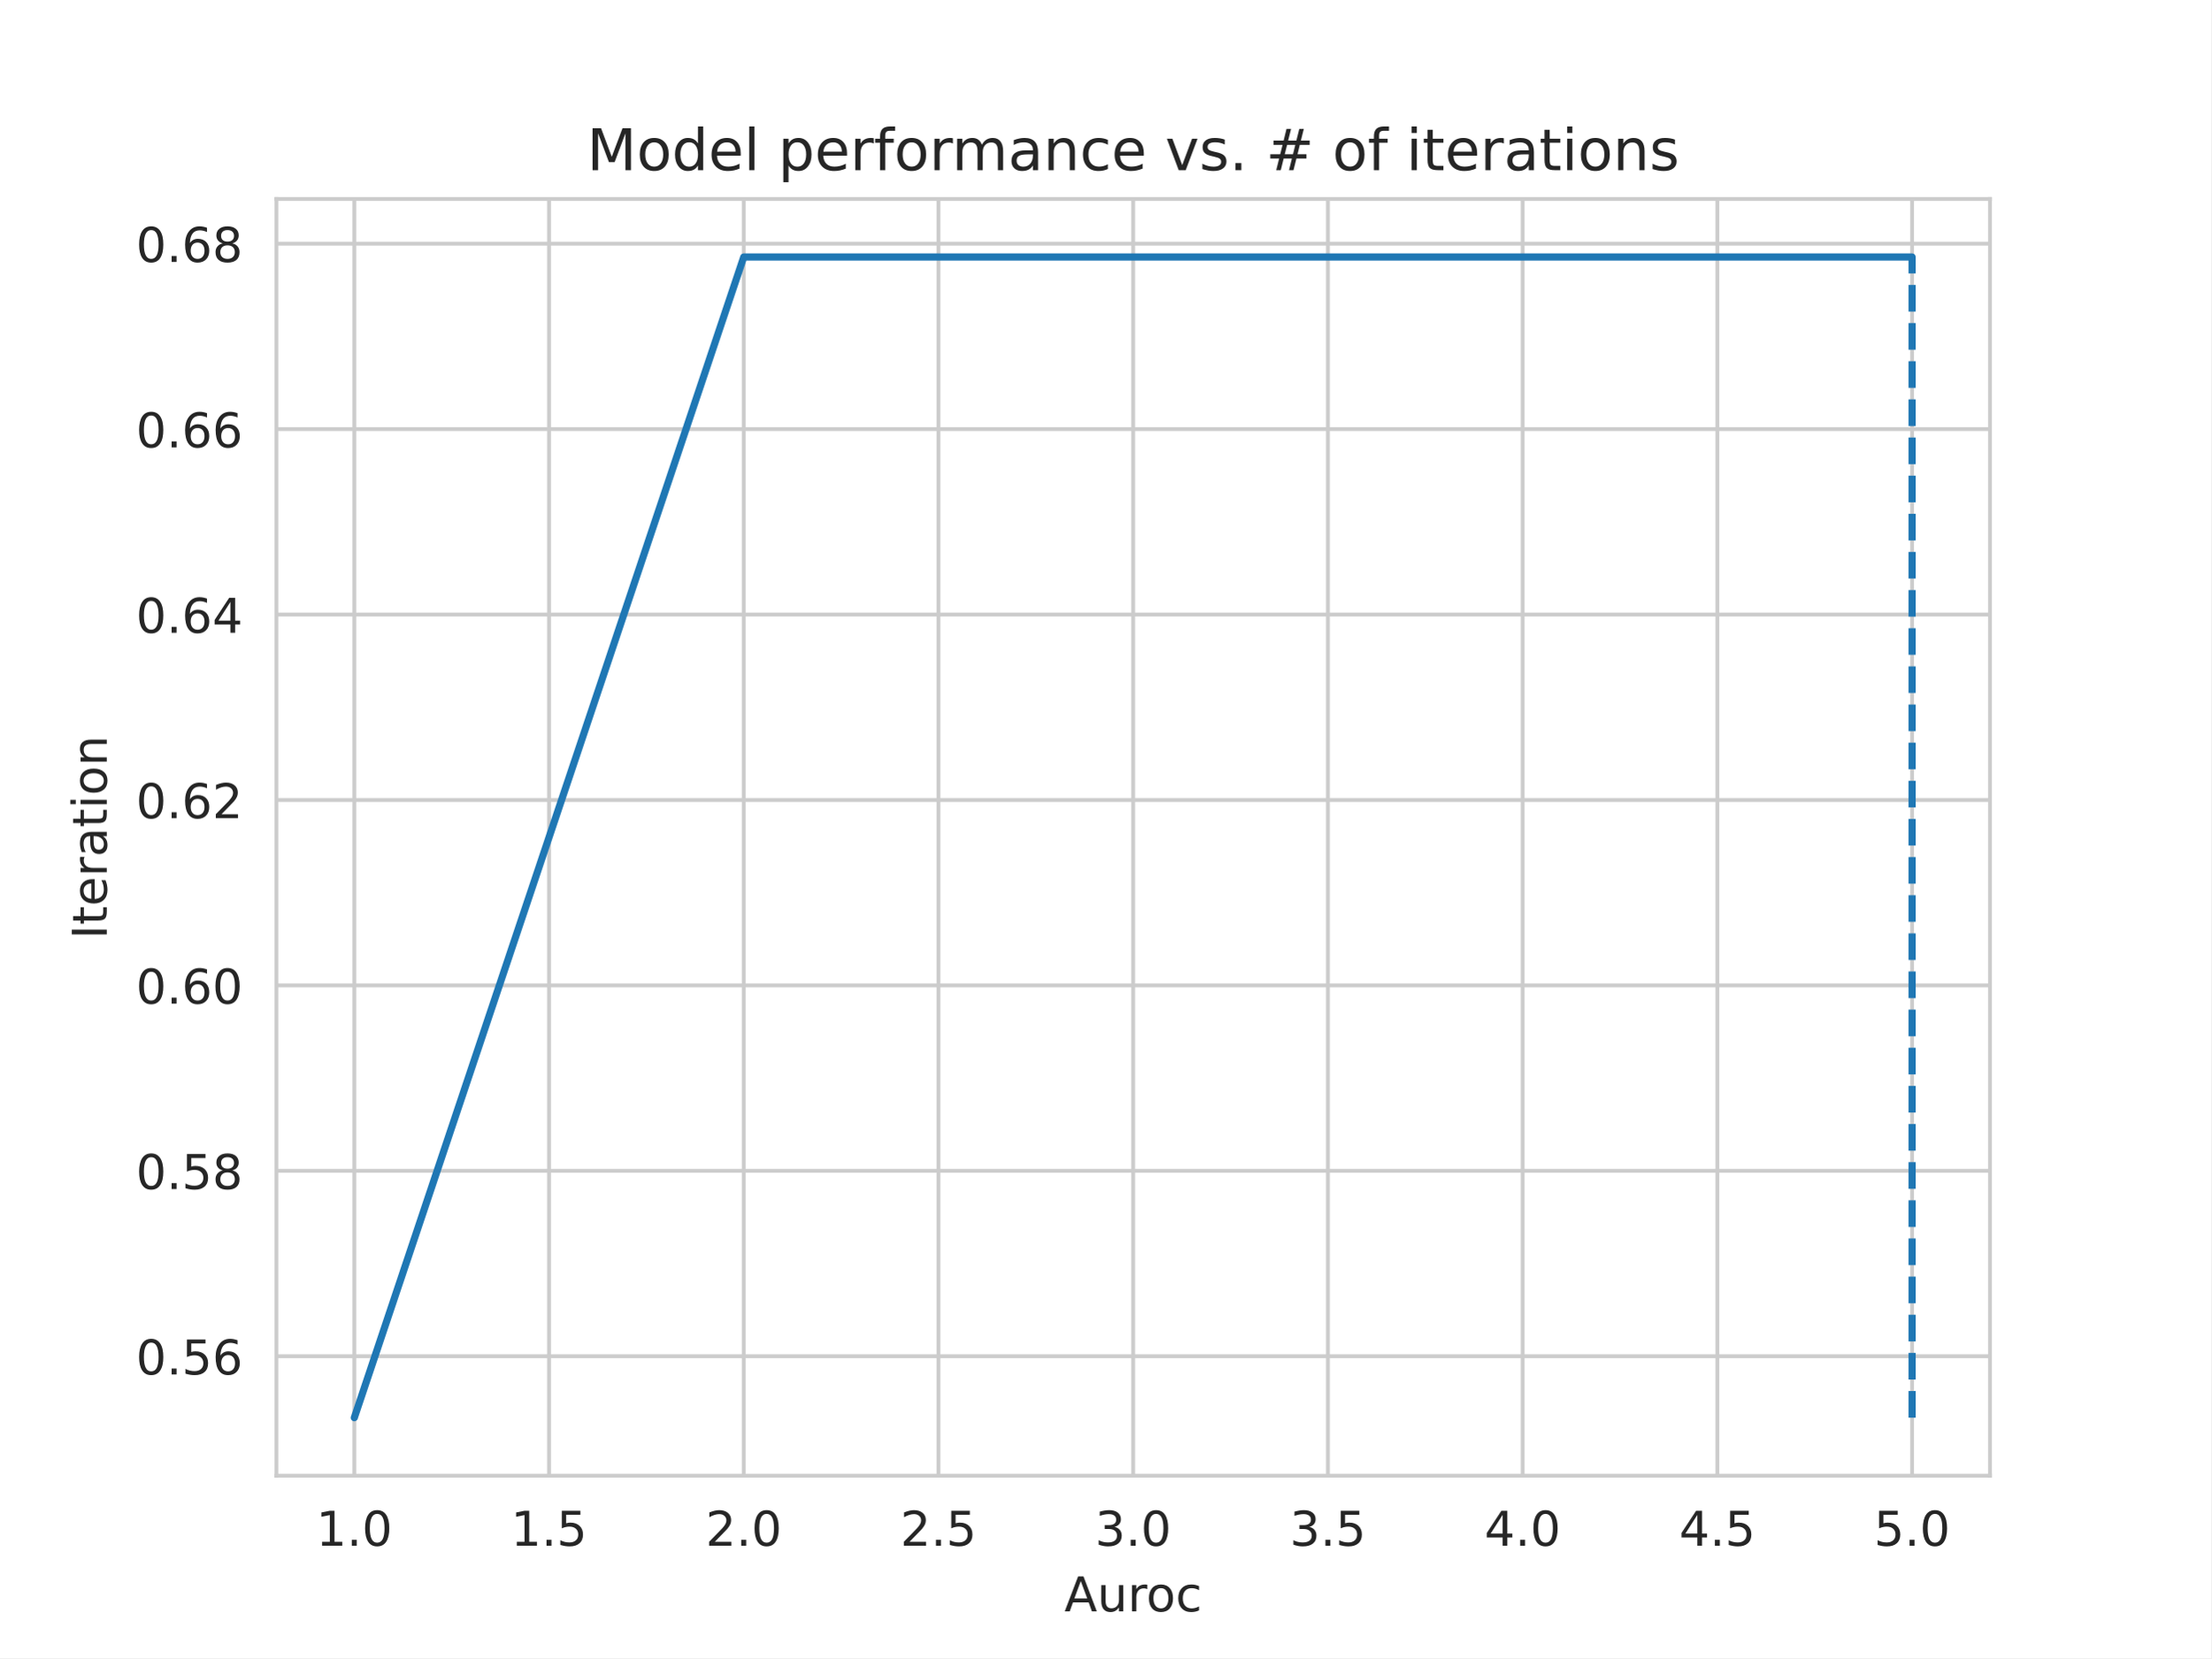
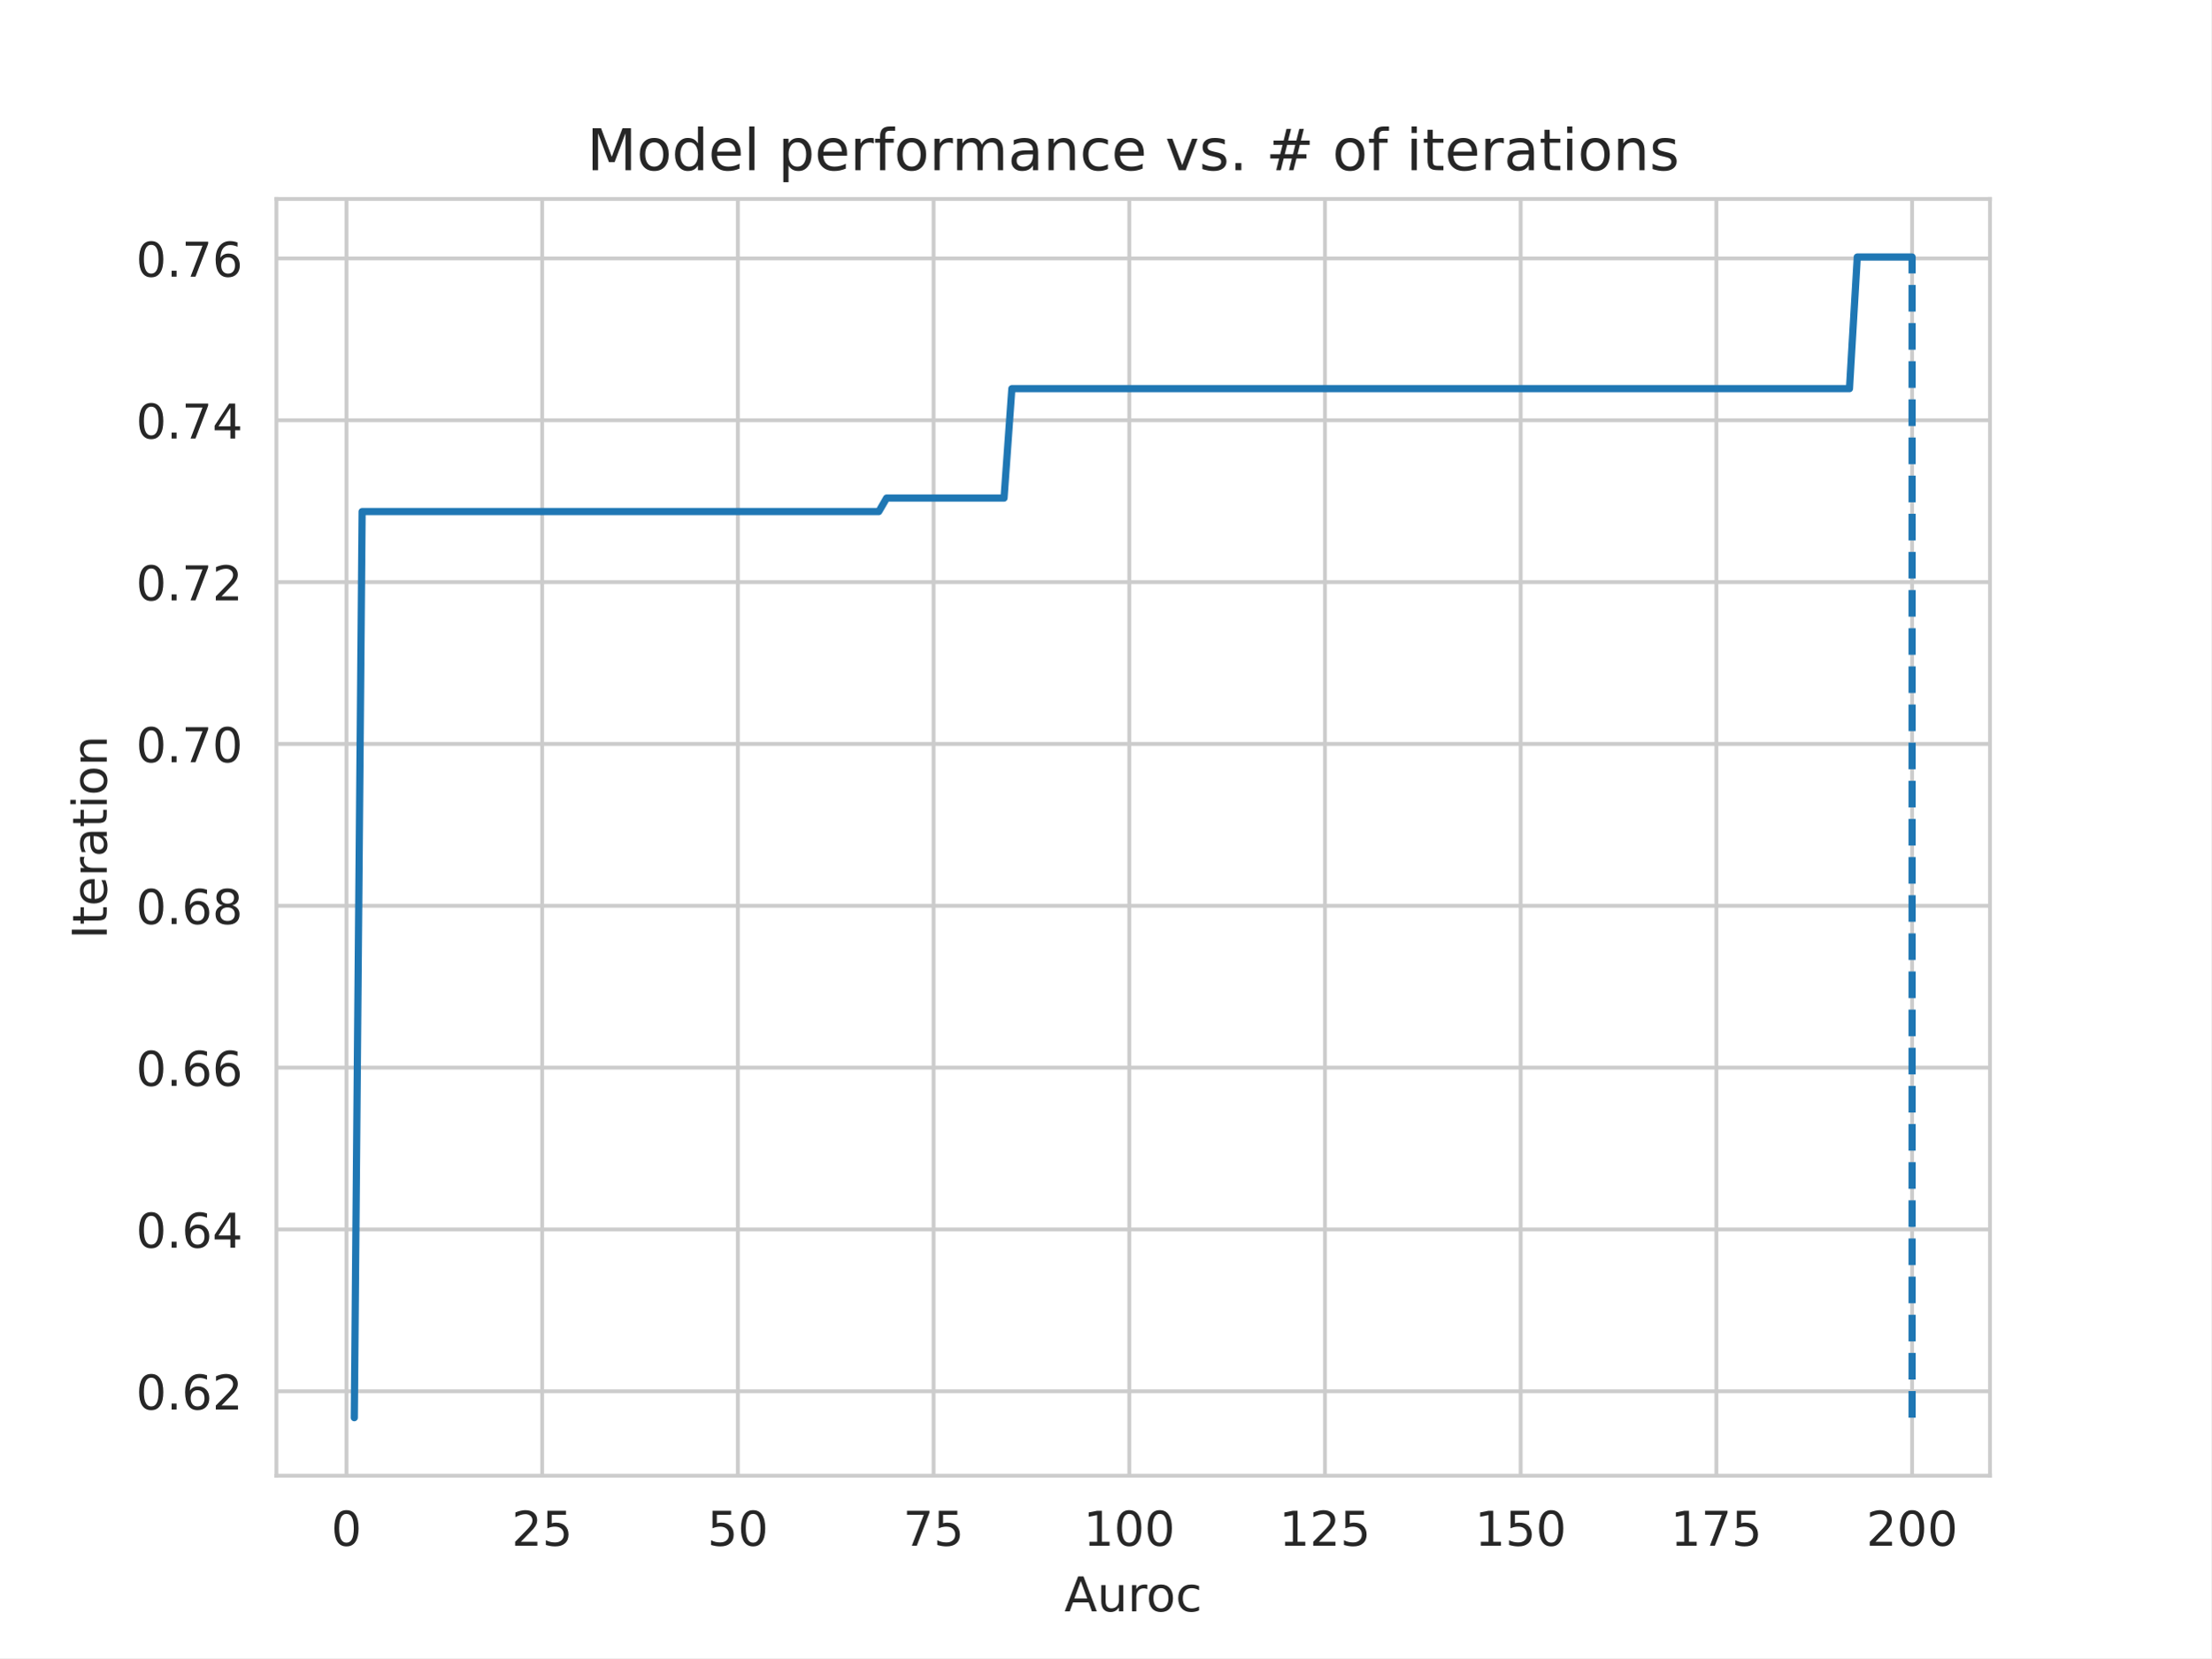
<svg xmlns="http://www.w3.org/2000/svg" xmlns:xlink="http://www.w3.org/1999/xlink" height="345.6pt" version="1.1" viewBox="0 0 460.8 345.6" width="460.8pt">
  <defs>
    <style type="text/css">*{stroke-linecap:butt;stroke-linejoin:round;}</style>
  </defs>
  <g id="figure_1">
    <g id="patch_1">
      <path d="M 0 345.6  L 460.8 345.6  L 460.8 0  L 0 0  z " style="fill:#ffffff;" />
    </g>
    <g id="axes_1">
      <g id="patch_2">
        <path d="M 57.6 307.584  L 414.72 307.584  L 414.72 41.472  L 57.6 41.472  z " style="fill:#ffffff;" />
      </g>
      <g id="matplotlib.axis_1">
        <g id="xtick_1">
          <g id="line2d_1">
-             <path clip-path="url(#pc975b21fbd)" d="M 73.833 307.584  L 73.833 41.472  " style="fill:none;stroke:#cccccc;stroke-linecap:round;stroke-width:0.8;" />
+             <path clip-path="url(#p6c9e7c7b11)" d="M 72.201 307.584  L 72.201 41.472  " style="fill:none;stroke:#cccccc;stroke-linecap:round;stroke-width:0.8;" />
          </g>
          <g id="text_1">
-             <g style="fill:#262626;" transform="translate(65.88116 322.1824)scale(0.1 -0.1)">
-               <defs>
-                 <path d="M 794 531  L 1825 531  L 1825 4091  L 703 3866  L 703 4441  L 1819 4666  L 2450 4666  L 2450 531  L 3481 531  L 3481 0  L 794 0  L 794 531  z " id="DejaVuSans-31" transform="scale(0.015625)" />
-                 <path d="M 684 794  L 1344 794  L 1344 0  L 684 0  L 684 794  z " id="DejaVuSans-2e" transform="scale(0.015625)" />
+             <g style="fill:#262626;" transform="translate(69.02005 322.1824)scale(0.1 -0.1)">
+               <defs>
                <path d="M 2034 4250  Q 1547 4250 1301 3770  Q 1056 3291 1056 2328  Q 1056 1369 1301 889  Q 1547 409 2034 409  Q 2525 409 2770 889  Q 3016 1369 3016 2328  Q 3016 3291 2770 3770  Q 2525 4250 2034 4250  z M 2034 4750  Q 2819 4750 3233 4129  Q 3647 3509 3647 2328  Q 3647 1150 3233 529  Q 2819 -91 2034 -91  Q 1250 -91 836 529  Q 422 1150 422 2328  Q 422 3509 836 4129  Q 1250 4750 2034 4750  z " id="DejaVuSans-30" transform="scale(0.015625)" />
              </defs>
-               <use xlink:href="#DejaVuSans-31" />
-               <use x="63.623" xlink:href="#DejaVuSans-2e" />
-               <use x="95.41" xlink:href="#DejaVuSans-30" />
+               <use xlink:href="#DejaVuSans-30" />
            </g>
          </g>
        </g>
        <g id="xtick_2">
          <g id="line2d_2">
-             <path clip-path="url(#pc975b21fbd)" d="M 114.415 307.584  L 114.415 41.472  " style="fill:none;stroke:#cccccc;stroke-linecap:round;stroke-width:0.8;" />
+             <path clip-path="url(#p6c9e7c7b11)" d="M 112.987 307.584  L 112.987 41.472  " style="fill:none;stroke:#cccccc;stroke-linecap:round;stroke-width:0.8;" />
          </g>
          <g id="text_2">
-             <g style="fill:#262626;" transform="translate(106.463 322.1824)scale(0.1 -0.1)">
-               <defs>
+             <g style="fill:#262626;" transform="translate(106.6245 322.1824)scale(0.1 -0.1)">
+               <defs>
+                 <path d="M 1228 531  L 3431 531  L 3431 0  L 469 0  L 469 531  Q 828 903 1448 1529  Q 2069 2156 2228 2338  Q 2531 2678 2651 2914  Q 2772 3150 2772 3378  Q 2772 3750 2511 3984  Q 2250 4219 1831 4219  Q 1534 4219 1204 4116  Q 875 4013 500 3803  L 500 4441  Q 881 4594 1212 4672  Q 1544 4750 1819 4750  Q 2544 4750 2975 4387  Q 3406 4025 3406 3419  Q 3406 3131 3298 2873  Q 3191 2616 2906 2266  Q 2828 2175 2409 1742  Q 1991 1309 1228 531  z " id="DejaVuSans-32" transform="scale(0.015625)" />
                <path d="M 691 4666  L 3169 4666  L 3169 4134  L 1269 4134  L 1269 2991  Q 1406 3038 1543 3061  Q 1681 3084 1819 3084  Q 2600 3084 3056 2656  Q 3513 2228 3513 1497  Q 3513 744 3044 326  Q 2575 -91 1722 -91  Q 1428 -91 1123 -41  Q 819 9 494 109  L 494 744  Q 775 591 1075 516  Q 1375 441 1709 441  Q 2250 441 2565 725  Q 2881 1009 2881 1497  Q 2881 1984 2565 2268  Q 2250 2553 1709 2553  Q 1456 2553 1204 2497  Q 953 2441 691 2322  L 691 4666  z " id="DejaVuSans-35" transform="scale(0.015625)" />
              </defs>
-               <use xlink:href="#DejaVuSans-31" />
-               <use x="63.623" xlink:href="#DejaVuSans-2e" />
-               <use x="95.41" xlink:href="#DejaVuSans-35" />
+               <use xlink:href="#DejaVuSans-32" />
+               <use x="63.623" xlink:href="#DejaVuSans-35" />
            </g>
          </g>
        </g>
        <g id="xtick_3">
          <g id="line2d_3">
-             <path clip-path="url(#pc975b21fbd)" d="M 154.996 307.584  L 154.996 41.472  " style="fill:none;stroke:#cccccc;stroke-linecap:round;stroke-width:0.8;" />
+             <path clip-path="url(#p6c9e7c7b11)" d="M 153.773 307.584  L 153.773 41.472  " style="fill:none;stroke:#cccccc;stroke-linecap:round;stroke-width:0.8;" />
          </g>
          <g id="text_3">
-             <g style="fill:#262626;" transform="translate(147.0448 322.1824)scale(0.1 -0.1)">
-               <defs>
-                 <path d="M 1228 531  L 3431 531  L 3431 0  L 469 0  L 469 531  Q 828 903 1448 1529  Q 2069 2156 2228 2338  Q 2531 2678 2651 2914  Q 2772 3150 2772 3378  Q 2772 3750 2511 3984  Q 2250 4219 1831 4219  Q 1534 4219 1204 4116  Q 875 4013 500 3803  L 500 4441  Q 881 4594 1212 4672  Q 1544 4750 1819 4750  Q 2544 4750 2975 4387  Q 3406 4025 3406 3419  Q 3406 3131 3298 2873  Q 3191 2616 2906 2266  Q 2828 2175 2409 1742  Q 1991 1309 1228 531  z " id="DejaVuSans-32" transform="scale(0.015625)" />
-               </defs>
-               <use xlink:href="#DejaVuSans-32" />
-               <use x="63.623" xlink:href="#DejaVuSans-2e" />
-               <use x="95.41" xlink:href="#DejaVuSans-30" />
+             <g style="fill:#262626;" transform="translate(147.4103 322.1824)scale(0.1 -0.1)">
+               <use xlink:href="#DejaVuSans-35" />
+               <use x="63.623" xlink:href="#DejaVuSans-30" />
            </g>
          </g>
        </g>
        <g id="xtick_4">
          <g id="line2d_4">
-             <path clip-path="url(#pc975b21fbd)" d="M 195.578 307.584  L 195.578 41.472  " style="fill:none;stroke:#cccccc;stroke-linecap:round;stroke-width:0.8;" />
+             <path clip-path="url(#p6c9e7c7b11)" d="M 194.559 307.584  L 194.559 41.472  " style="fill:none;stroke:#cccccc;stroke-linecap:round;stroke-width:0.8;" />
          </g>
          <g id="text_4">
-             <g style="fill:#262626;" transform="translate(187.6266 322.1824)scale(0.1 -0.1)">
-               <use xlink:href="#DejaVuSans-32" />
-               <use x="63.623" xlink:href="#DejaVuSans-2e" />
-               <use x="95.41" xlink:href="#DejaVuSans-35" />
+             <g style="fill:#262626;" transform="translate(188.196 322.1824)scale(0.1 -0.1)">
+               <defs>
+                 <path d="M 525 4666  L 3525 4666  L 3525 4397  L 1831 0  L 1172 0  L 2766 4134  L 525 4134  L 525 4666  z " id="DejaVuSans-37" transform="scale(0.015625)" />
+               </defs>
+               <use xlink:href="#DejaVuSans-37" />
+               <use x="63.623" xlink:href="#DejaVuSans-35" />
            </g>
          </g>
        </g>
        <g id="xtick_5">
          <g id="line2d_5">
-             <path clip-path="url(#pc975b21fbd)" d="M 236.16 307.584  L 236.16 41.472  " style="fill:none;stroke:#cccccc;stroke-linecap:round;stroke-width:0.8;" />
+             <path clip-path="url(#p6c9e7c7b11)" d="M 235.344 307.584  L 235.344 41.472  " style="fill:none;stroke:#cccccc;stroke-linecap:round;stroke-width:0.8;" />
          </g>
          <g id="text_5">
-             <g style="fill:#262626;" transform="translate(228.2084 322.1824)scale(0.1 -0.1)">
-               <defs>
-                 <path d="M 2597 2516  Q 3050 2419 3304 2112  Q 3559 1806 3559 1356  Q 3559 666 3084 287  Q 2609 -91 1734 -91  Q 1441 -91 1130 -33  Q 819 25 488 141  L 488 750  Q 750 597 1062 519  Q 1375 441 1716 441  Q 2309 441 2620 675  Q 2931 909 2931 1356  Q 2931 1769 2642 2001  Q 2353 2234 1838 2234  L 1294 2234  L 1294 2753  L 1863 2753  Q 2328 2753 2575 2939  Q 2822 3125 2822 3475  Q 2822 3834 2567 4026  Q 2313 4219 1838 4219  Q 1578 4219 1281 4162  Q 984 4106 628 3988  L 628 4550  Q 988 4650 1302 4700  Q 1616 4750 1894 4750  Q 2613 4750 3031 4423  Q 3450 4097 3450 3541  Q 3450 3153 3228 2886  Q 3006 2619 2597 2516  z " id="DejaVuSans-33" transform="scale(0.015625)" />
-               </defs>
-               <use xlink:href="#DejaVuSans-33" />
-               <use x="63.623" xlink:href="#DejaVuSans-2e" />
-               <use x="95.41" xlink:href="#DejaVuSans-30" />
+             <g style="fill:#262626;" transform="translate(225.8005 322.1824)scale(0.1 -0.1)">
+               <defs>
+                 <path d="M 794 531  L 1825 531  L 1825 4091  L 703 3866  L 703 4441  L 1819 4666  L 2450 4666  L 2450 531  L 3481 531  L 3481 0  L 794 0  L 794 531  z " id="DejaVuSans-31" transform="scale(0.015625)" />
+               </defs>
+               <use xlink:href="#DejaVuSans-31" />
+               <use x="63.623" xlink:href="#DejaVuSans-30" />
+               <use x="127.246" xlink:href="#DejaVuSans-30" />
            </g>
          </g>
        </g>
        <g id="xtick_6">
          <g id="line2d_6">
-             <path clip-path="url(#pc975b21fbd)" d="M 276.742 307.584  L 276.742 41.472  " style="fill:none;stroke:#cccccc;stroke-linecap:round;stroke-width:0.8;" />
+             <path clip-path="url(#p6c9e7c7b11)" d="M 276.13 307.584  L 276.13 41.472  " style="fill:none;stroke:#cccccc;stroke-linecap:round;stroke-width:0.8;" />
          </g>
          <g id="text_6">
-             <g style="fill:#262626;" transform="translate(268.7903 322.1824)scale(0.1 -0.1)">
-               <use xlink:href="#DejaVuSans-33" />
-               <use x="63.623" xlink:href="#DejaVuSans-2e" />
-               <use x="95.41" xlink:href="#DejaVuSans-35" />
+             <g style="fill:#262626;" transform="translate(266.5863 322.1824)scale(0.1 -0.1)">
+               <use xlink:href="#DejaVuSans-31" />
+               <use x="63.623" xlink:href="#DejaVuSans-32" />
+               <use x="127.246" xlink:href="#DejaVuSans-35" />
            </g>
          </g>
        </g>
        <g id="xtick_7">
          <g id="line2d_7">
-             <path clip-path="url(#pc975b21fbd)" d="M 317.324 307.584  L 317.324 41.472  " style="fill:none;stroke:#cccccc;stroke-linecap:round;stroke-width:0.8;" />
+             <path clip-path="url(#p6c9e7c7b11)" d="M 316.916 307.584  L 316.916 41.472  " style="fill:none;stroke:#cccccc;stroke-linecap:round;stroke-width:0.8;" />
          </g>
          <g id="text_7">
-             <g style="fill:#262626;" transform="translate(309.3721 322.1824)scale(0.1 -0.1)">
-               <defs>
-                 <path d="M 2419 4116  L 825 1625  L 2419 1625  L 2419 4116  z M 2253 4666  L 3047 4666  L 3047 1625  L 3713 1625  L 3713 1100  L 3047 1100  L 3047 0  L 2419 0  L 2419 1100  L 313 1100  L 313 1709  L 2253 4666  z " id="DejaVuSans-34" transform="scale(0.015625)" />
-               </defs>
-               <use xlink:href="#DejaVuSans-34" />
-               <use x="63.623" xlink:href="#DejaVuSans-2e" />
-               <use x="95.41" xlink:href="#DejaVuSans-30" />
+             <g style="fill:#262626;" transform="translate(307.372 322.1824)scale(0.1 -0.1)">
+               <use xlink:href="#DejaVuSans-31" />
+               <use x="63.623" xlink:href="#DejaVuSans-35" />
+               <use x="127.246" xlink:href="#DejaVuSans-30" />
            </g>
          </g>
        </g>
        <g id="xtick_8">
          <g id="line2d_8">
-             <path clip-path="url(#pc975b21fbd)" d="M 357.905 307.584  L 357.905 41.472  " style="fill:none;stroke:#cccccc;stroke-linecap:round;stroke-width:0.8;" />
+             <path clip-path="url(#p6c9e7c7b11)" d="M 357.702 307.584  L 357.702 41.472  " style="fill:none;stroke:#cccccc;stroke-linecap:round;stroke-width:0.8;" />
          </g>
          <g id="text_8">
-             <g style="fill:#262626;" transform="translate(349.9539 322.1824)scale(0.1 -0.1)">
-               <use xlink:href="#DejaVuSans-34" />
-               <use x="63.623" xlink:href="#DejaVuSans-2e" />
-               <use x="95.41" xlink:href="#DejaVuSans-35" />
+             <g style="fill:#262626;" transform="translate(348.1578 322.1824)scale(0.1 -0.1)">
+               <use xlink:href="#DejaVuSans-31" />
+               <use x="63.623" xlink:href="#DejaVuSans-37" />
+               <use x="127.246" xlink:href="#DejaVuSans-35" />
            </g>
          </g>
        </g>
        <g id="xtick_9">
          <g id="line2d_9">
-             <path clip-path="url(#pc975b21fbd)" d="M 398.487 307.584  L 398.487 41.472  " style="fill:none;stroke:#cccccc;stroke-linecap:round;stroke-width:0.8;" />
+             <path clip-path="url(#p6c9e7c7b11)" d="M 398.487 307.584  L 398.487 41.472  " style="fill:none;stroke:#cccccc;stroke-linecap:round;stroke-width:0.8;" />
          </g>
          <g id="text_9">
-             <g style="fill:#262626;" transform="translate(390.5357 322.1824)scale(0.1 -0.1)">
-               <use xlink:href="#DejaVuSans-35" />
-               <use x="63.623" xlink:href="#DejaVuSans-2e" />
-               <use x="95.41" xlink:href="#DejaVuSans-30" />
+             <g style="fill:#262626;" transform="translate(388.9435 322.1824)scale(0.1 -0.1)">
+               <use xlink:href="#DejaVuSans-32" />
+               <use x="63.623" xlink:href="#DejaVuSans-30" />
+               <use x="127.246" xlink:href="#DejaVuSans-30" />
            </g>
          </g>
        </g>
        <g id="text_10">
          <g style="fill:#262626;" transform="translate(221.8194 335.8606)scale(0.1 -0.1)">
            <defs>
              <path d="M 2188 4044  L 1331 1722  L 3047 1722  L 2188 4044  z M 1831 4666  L 2547 4666  L 4325 0  L 3669 0  L 3244 1197  L 1141 1197  L 716 0  L 50 0  L 1831 4666  z " id="DejaVuSans-41" transform="scale(0.015625)" />
              <path d="M 544 1381  L 544 3500  L 1119 3500  L 1119 1403  Q 1119 906 1312 657  Q 1506 409 1894 409  Q 2359 409 2629 706  Q 2900 1003 2900 1516  L 2900 3500  L 3475 3500  L 3475 0  L 2900 0  L 2900 538  Q 2691 219 2414 64  Q 2138 -91 1772 -91  Q 1169 -91 856 284  Q 544 659 544 1381  z M 1991 3584  L 1991 3584  z " id="DejaVuSans-75" transform="scale(0.015625)" />
              <path d="M 2631 2963  Q 2534 3019 2420 3045  Q 2306 3072 2169 3072  Q 1681 3072 1420 2755  Q 1159 2438 1159 1844  L 1159 0  L 581 0  L 581 3500  L 1159 3500  L 1159 2956  Q 1341 3275 1631 3429  Q 1922 3584 2338 3584  Q 2397 3584 2469 3576  Q 2541 3569 2628 3553  L 2631 2963  z " id="DejaVuSans-72" transform="scale(0.015625)" />
              <path d="M 1959 3097  Q 1497 3097 1228 2736  Q 959 2375 959 1747  Q 959 1119 1226 758  Q 1494 397 1959 397  Q 2419 397 2687 759  Q 2956 1122 2956 1747  Q 2956 2369 2687 2733  Q 2419 3097 1959 3097  z M 1959 3584  Q 2709 3584 3137 3096  Q 3566 2609 3566 1747  Q 3566 888 3137 398  Q 2709 -91 1959 -91  Q 1206 -91 779 398  Q 353 888 353 1747  Q 353 2609 779 3096  Q 1206 3584 1959 3584  z " id="DejaVuSans-6f" transform="scale(0.015625)" />
              <path d="M 3122 3366  L 3122 2828  Q 2878 2963 2633 3030  Q 2388 3097 2138 3097  Q 1578 3097 1268 2742  Q 959 2388 959 1747  Q 959 1106 1268 751  Q 1578 397 2138 397  Q 2388 397 2633 464  Q 2878 531 3122 666  L 3122 134  Q 2881 22 2623 -34  Q 2366 -91 2075 -91  Q 1284 -91 818 406  Q 353 903 353 1747  Q 353 2603 823 3093  Q 1294 3584 2113 3584  Q 2378 3584 2631 3529  Q 2884 3475 3122 3366  z " id="DejaVuSans-63" transform="scale(0.015625)" />
            </defs>
            <use xlink:href="#DejaVuSans-41" />
            <use x="68.408" xlink:href="#DejaVuSans-75" />
            <use x="131.787" xlink:href="#DejaVuSans-72" />
            <use x="170.65" xlink:href="#DejaVuSans-6f" />
            <use x="231.832" xlink:href="#DejaVuSans-63" />
          </g>
        </g>
      </g>
      <g id="matplotlib.axis_2">
        <g id="ytick_1">
          <g id="line2d_10">
-             <path clip-path="url(#pc975b21fbd)" d="M 57.6 282.683  L 414.72 282.683  " style="fill:none;stroke:#cccccc;stroke-linecap:round;stroke-width:0.8;" />
+             <path clip-path="url(#p6c9e7c7b11)" d="M 57.6 289.993  L 414.72 289.993  " style="fill:none;stroke:#cccccc;stroke-linecap:round;stroke-width:0.8;" />
          </g>
          <g id="text_11">
-             <g style="fill:#262626;" transform="translate(28.33438 286.4822)scale(0.1 -0.1)">
-               <defs>
+             <g style="fill:#262626;" transform="translate(28.33438 293.7922)scale(0.1 -0.1)">
+               <defs>
+                 <path d="M 684 794  L 1344 794  L 1344 0  L 684 0  L 684 794  z " id="DejaVuSans-2e" transform="scale(0.015625)" />
                <path d="M 2113 2584  Q 1688 2584 1439 2293  Q 1191 2003 1191 1497  Q 1191 994 1439 701  Q 1688 409 2113 409  Q 2538 409 2786 701  Q 3034 994 3034 1497  Q 3034 2003 2786 2293  Q 2538 2584 2113 2584  z M 3366 4563  L 3366 3988  Q 3128 4100 2886 4159  Q 2644 4219 2406 4219  Q 1781 4219 1451 3797  Q 1122 3375 1075 2522  Q 1259 2794 1537 2939  Q 1816 3084 2150 3084  Q 2853 3084 3261 2657  Q 3669 2231 3669 1497  Q 3669 778 3244 343  Q 2819 -91 2113 -91  Q 1303 -91 875 529  Q 447 1150 447 2328  Q 447 3434 972 4092  Q 1497 4750 2381 4750  Q 2619 4750 2861 4703  Q 3103 4656 3366 4563  z " id="DejaVuSans-36" transform="scale(0.015625)" />
              </defs>
              <use xlink:href="#DejaVuSans-30" />
              <use x="63.623" xlink:href="#DejaVuSans-2e" />
-               <use x="95.41" xlink:href="#DejaVuSans-35" />
-               <use x="159.033" xlink:href="#DejaVuSans-36" />
+               <use x="95.41" xlink:href="#DejaVuSans-36" />
+               <use x="159.033" xlink:href="#DejaVuSans-32" />
            </g>
          </g>
        </g>
        <g id="ytick_2">
          <g id="line2d_11">
-             <path clip-path="url(#pc975b21fbd)" d="M 57.6 244.035  L 414.72 244.035  " style="fill:none;stroke:#cccccc;stroke-linecap:round;stroke-width:0.8;" />
+             <path clip-path="url(#p6c9e7c7b11)" d="M 57.6 256.261  L 414.72 256.261  " style="fill:none;stroke:#cccccc;stroke-linecap:round;stroke-width:0.8;" />
          </g>
          <g id="text_12">
-             <g style="fill:#262626;" transform="translate(28.33438 247.8342)scale(0.1 -0.1)">
-               <defs>
-                 <path d="M 2034 2216  Q 1584 2216 1326 1975  Q 1069 1734 1069 1313  Q 1069 891 1326 650  Q 1584 409 2034 409  Q 2484 409 2743 651  Q 3003 894 3003 1313  Q 3003 1734 2745 1975  Q 2488 2216 2034 2216  z M 1403 2484  Q 997 2584 770 2862  Q 544 3141 544 3541  Q 544 4100 942 4425  Q 1341 4750 2034 4750  Q 2731 4750 3128 4425  Q 3525 4100 3525 3541  Q 3525 3141 3298 2862  Q 3072 2584 2669 2484  Q 3125 2378 3379 2068  Q 3634 1759 3634 1313  Q 3634 634 3220 271  Q 2806 -91 2034 -91  Q 1263 -91 848 271  Q 434 634 434 1313  Q 434 1759 690 2068  Q 947 2378 1403 2484  z M 1172 3481  Q 1172 3119 1398 2916  Q 1625 2713 2034 2713  Q 2441 2713 2670 2916  Q 2900 3119 2900 3481  Q 2900 3844 2670 4047  Q 2441 4250 2034 4250  Q 1625 4250 1398 4047  Q 1172 3844 1172 3481  z " id="DejaVuSans-38" transform="scale(0.015625)" />
-               </defs>
-               <use xlink:href="#DejaVuSans-30" />
-               <use x="63.623" xlink:href="#DejaVuSans-2e" />
-               <use x="95.41" xlink:href="#DejaVuSans-35" />
-               <use x="159.033" xlink:href="#DejaVuSans-38" />
+             <g style="fill:#262626;" transform="translate(28.33438 260.0597)scale(0.1 -0.1)">
+               <defs>
+                 <path d="M 2419 4116  L 825 1625  L 2419 1625  L 2419 4116  z M 2253 4666  L 3047 4666  L 3047 1625  L 3713 1625  L 3713 1100  L 3047 1100  L 3047 0  L 2419 0  L 2419 1100  L 313 1100  L 313 1709  L 2253 4666  z " id="DejaVuSans-34" transform="scale(0.015625)" />
+               </defs>
+               <use xlink:href="#DejaVuSans-30" />
+               <use x="63.623" xlink:href="#DejaVuSans-2e" />
+               <use x="95.41" xlink:href="#DejaVuSans-36" />
+               <use x="159.033" xlink:href="#DejaVuSans-34" />
            </g>
          </g>
        </g>
        <g id="ytick_3">
          <g id="line2d_12">
-             <path clip-path="url(#pc975b21fbd)" d="M 57.6 205.387  L 414.72 205.387  " style="fill:none;stroke:#cccccc;stroke-linecap:round;stroke-width:0.8;" />
+             <path clip-path="url(#p6c9e7c7b11)" d="M 57.6 222.528  L 414.72 222.528  " style="fill:none;stroke:#cccccc;stroke-linecap:round;stroke-width:0.8;" />
          </g>
          <g id="text_13">
-             <g style="fill:#262626;" transform="translate(28.33438 209.1861)scale(0.1 -0.1)">
+             <g style="fill:#262626;" transform="translate(28.33438 226.3273)scale(0.1 -0.1)">
              <use xlink:href="#DejaVuSans-30" />
              <use x="63.623" xlink:href="#DejaVuSans-2e" />
              <use x="95.41" xlink:href="#DejaVuSans-36" />
-               <use x="159.033" xlink:href="#DejaVuSans-30" />
+               <use x="159.033" xlink:href="#DejaVuSans-36" />
            </g>
          </g>
        </g>
        <g id="ytick_4">
          <g id="line2d_13">
-             <path clip-path="url(#pc975b21fbd)" d="M 57.6 166.739  L 414.72 166.739  " style="fill:none;stroke:#cccccc;stroke-linecap:round;stroke-width:0.8;" />
+             <path clip-path="url(#p6c9e7c7b11)" d="M 57.6 188.796  L 414.72 188.796  " style="fill:none;stroke:#cccccc;stroke-linecap:round;stroke-width:0.8;" />
          </g>
          <g id="text_14">
-             <g style="fill:#262626;" transform="translate(28.33438 170.5381)scale(0.1 -0.1)">
+             <g style="fill:#262626;" transform="translate(28.33438 192.5948)scale(0.1 -0.1)">
+               <defs>
+                 <path d="M 2034 2216  Q 1584 2216 1326 1975  Q 1069 1734 1069 1313  Q 1069 891 1326 650  Q 1584 409 2034 409  Q 2484 409 2743 651  Q 3003 894 3003 1313  Q 3003 1734 2745 1975  Q 2488 2216 2034 2216  z M 1403 2484  Q 997 2584 770 2862  Q 544 3141 544 3541  Q 544 4100 942 4425  Q 1341 4750 2034 4750  Q 2731 4750 3128 4425  Q 3525 4100 3525 3541  Q 3525 3141 3298 2862  Q 3072 2584 2669 2484  Q 3125 2378 3379 2068  Q 3634 1759 3634 1313  Q 3634 634 3220 271  Q 2806 -91 2034 -91  Q 1263 -91 848 271  Q 434 634 434 1313  Q 434 1759 690 2068  Q 947 2378 1403 2484  z M 1172 3481  Q 1172 3119 1398 2916  Q 1625 2713 2034 2713  Q 2441 2713 2670 2916  Q 2900 3119 2900 3481  Q 2900 3844 2670 4047  Q 2441 4250 2034 4250  Q 1625 4250 1398 4047  Q 1172 3844 1172 3481  z " id="DejaVuSans-38" transform="scale(0.015625)" />
+               </defs>
              <use xlink:href="#DejaVuSans-30" />
              <use x="63.623" xlink:href="#DejaVuSans-2e" />
              <use x="95.41" xlink:href="#DejaVuSans-36" />
-               <use x="159.033" xlink:href="#DejaVuSans-32" />
+               <use x="159.033" xlink:href="#DejaVuSans-38" />
            </g>
          </g>
        </g>
        <g id="ytick_5">
          <g id="line2d_14">
-             <path clip-path="url(#pc975b21fbd)" d="M 57.6 128.091  L 414.72 128.091  " style="fill:none;stroke:#cccccc;stroke-linecap:round;stroke-width:0.8;" />
+             <path clip-path="url(#p6c9e7c7b11)" d="M 57.6 155.063  L 414.72 155.063  " style="fill:none;stroke:#cccccc;stroke-linecap:round;stroke-width:0.8;" />
          </g>
          <g id="text_15">
-             <g style="fill:#262626;" transform="translate(28.33438 131.89)scale(0.1 -0.1)">
-               <use xlink:href="#DejaVuSans-30" />
-               <use x="63.623" xlink:href="#DejaVuSans-2e" />
-               <use x="95.41" xlink:href="#DejaVuSans-36" />
-               <use x="159.033" xlink:href="#DejaVuSans-34" />
+             <g style="fill:#262626;" transform="translate(28.33438 158.8623)scale(0.1 -0.1)">
+               <use xlink:href="#DejaVuSans-30" />
+               <use x="63.623" xlink:href="#DejaVuSans-2e" />
+               <use x="95.41" xlink:href="#DejaVuSans-37" />
+               <use x="159.033" xlink:href="#DejaVuSans-30" />
            </g>
          </g>
        </g>
        <g id="ytick_6">
          <g id="line2d_15">
-             <path clip-path="url(#pc975b21fbd)" d="M 57.6 89.443  L 414.72 89.443  " style="fill:none;stroke:#cccccc;stroke-linecap:round;stroke-width:0.8;" />
+             <path clip-path="url(#p6c9e7c7b11)" d="M 57.6 121.331  L 414.72 121.331  " style="fill:none;stroke:#cccccc;stroke-linecap:round;stroke-width:0.8;" />
          </g>
          <g id="text_16">
-             <g style="fill:#262626;" transform="translate(28.33438 93.24195)scale(0.1 -0.1)">
-               <use xlink:href="#DejaVuSans-30" />
-               <use x="63.623" xlink:href="#DejaVuSans-2e" />
-               <use x="95.41" xlink:href="#DejaVuSans-36" />
-               <use x="159.033" xlink:href="#DejaVuSans-36" />
+             <g style="fill:#262626;" transform="translate(28.33438 125.1299)scale(0.1 -0.1)">
+               <use xlink:href="#DejaVuSans-30" />
+               <use x="63.623" xlink:href="#DejaVuSans-2e" />
+               <use x="95.41" xlink:href="#DejaVuSans-37" />
+               <use x="159.033" xlink:href="#DejaVuSans-32" />
            </g>
          </g>
        </g>
        <g id="ytick_7">
          <g id="line2d_16">
-             <path clip-path="url(#pc975b21fbd)" d="M 57.6 50.795  L 414.72 50.795  " style="fill:none;stroke:#cccccc;stroke-linecap:round;stroke-width:0.8;" />
+             <path clip-path="url(#p6c9e7c7b11)" d="M 57.6 87.598  L 414.72 87.598  " style="fill:none;stroke:#cccccc;stroke-linecap:round;stroke-width:0.8;" />
          </g>
          <g id="text_17">
-             <g style="fill:#262626;" transform="translate(28.33438 54.5939)scale(0.1 -0.1)">
-               <use xlink:href="#DejaVuSans-30" />
-               <use x="63.623" xlink:href="#DejaVuSans-2e" />
-               <use x="95.41" xlink:href="#DejaVuSans-36" />
-               <use x="159.033" xlink:href="#DejaVuSans-38" />
-             </g>
-           </g>
-         </g>
-         <g id="text_18">
+             <g style="fill:#262626;" transform="translate(28.33438 91.39739)scale(0.1 -0.1)">
+               <use xlink:href="#DejaVuSans-30" />
+               <use x="63.623" xlink:href="#DejaVuSans-2e" />
+               <use x="95.41" xlink:href="#DejaVuSans-37" />
+               <use x="159.033" xlink:href="#DejaVuSans-34" />
+             </g>
+           </g>
+         </g>
+         <g id="ytick_8">
+           <g id="line2d_17">
+             <path clip-path="url(#p6c9e7c7b11)" d="M 57.6 53.866  L 414.72 53.866  " style="fill:none;stroke:#cccccc;stroke-linecap:round;stroke-width:0.8;" />
+           </g>
+           <g id="text_18">
+             <g style="fill:#262626;" transform="translate(28.33438 57.66492)scale(0.1 -0.1)">
+               <use xlink:href="#DejaVuSans-30" />
+               <use x="63.623" xlink:href="#DejaVuSans-2e" />
+               <use x="95.41" xlink:href="#DejaVuSans-37" />
+               <use x="159.033" xlink:href="#DejaVuSans-36" />
+             </g>
+           </g>
+         </g>
+         <g id="text_19">
          <g style="fill:#262626;" transform="translate(22.25469 195.7366)rotate(-90)scale(0.1 -0.1)">
            <defs>
              <path d="M 628 4666  L 1259 4666  L 1259 0  L 628 0  L 628 4666  z " id="DejaVuSans-49" transform="scale(0.015625)" />
              <path d="M 1172 4494  L 1172 3500  L 2356 3500  L 2356 3053  L 1172 3053  L 1172 1153  Q 1172 725 1289 603  Q 1406 481 1766 481  L 2356 481  L 2356 0  L 1766 0  Q 1100 0 847 248  Q 594 497 594 1153  L 594 3053  L 172 3053  L 172 3500  L 594 3500  L 594 4494  L 1172 4494  z " id="DejaVuSans-74" transform="scale(0.015625)" />
              <path d="M 3597 1894  L 3597 1613  L 953 1613  Q 991 1019 1311 708  Q 1631 397 2203 397  Q 2534 397 2845 478  Q 3156 559 3463 722  L 3463 178  Q 3153 47 2828 -22  Q 2503 -91 2169 -91  Q 1331 -91 842 396  Q 353 884 353 1716  Q 353 2575 817 3079  Q 1281 3584 2069 3584  Q 2775 3584 3186 3129  Q 3597 2675 3597 1894  z M 3022 2063  Q 3016 2534 2758 2815  Q 2500 3097 2075 3097  Q 1594 3097 1305 2825  Q 1016 2553 972 2059  L 3022 2063  z " id="DejaVuSans-65" transform="scale(0.015625)" />
              <path d="M 2194 1759  Q 1497 1759 1228 1600  Q 959 1441 959 1056  Q 959 750 1161 570  Q 1363 391 1709 391  Q 2188 391 2477 730  Q 2766 1069 2766 1631  L 2766 1759  L 2194 1759  z M 3341 1997  L 3341 0  L 2766 0  L 2766 531  Q 2569 213 2275 61  Q 1981 -91 1556 -91  Q 1019 -91 701 211  Q 384 513 384 1019  Q 384 1609 779 1909  Q 1175 2209 1959 2209  L 2766 2209  L 2766 2266  Q 2766 2663 2505 2880  Q 2244 3097 1772 3097  Q 1472 3097 1187 3025  Q 903 2953 641 2809  L 641 3341  Q 956 3463 1253 3523  Q 1550 3584 1831 3584  Q 2591 3584 2966 3190  Q 3341 2797 3341 1997  z " id="DejaVuSans-61" transform="scale(0.015625)" />
              <path d="M 603 3500  L 1178 3500  L 1178 0  L 603 0  L 603 3500  z M 603 4863  L 1178 4863  L 1178 4134  L 603 4134  L 603 4863  z " id="DejaVuSans-69" transform="scale(0.015625)" />
              <path d="M 3513 2113  L 3513 0  L 2938 0  L 2938 2094  Q 2938 2591 2744 2837  Q 2550 3084 2163 3084  Q 1697 3084 1428 2787  Q 1159 2491 1159 1978  L 1159 0  L 581 0  L 581 3500  L 1159 3500  L 1159 2956  Q 1366 3272 1645 3428  Q 1925 3584 2291 3584  Q 2894 3584 3203 3211  Q 3513 2838 3513 2113  z " id="DejaVuSans-6e" transform="scale(0.015625)" />
            </defs>
            <use xlink:href="#DejaVuSans-49" />
            <use x="29.492" xlink:href="#DejaVuSans-74" />
            <use x="68.701" xlink:href="#DejaVuSans-65" />
            <use x="130.225" xlink:href="#DejaVuSans-72" />
            <use x="171.338" xlink:href="#DejaVuSans-61" />
            <use x="232.617" xlink:href="#DejaVuSans-74" />
            <use x="271.826" xlink:href="#DejaVuSans-69" />
            <use x="299.609" xlink:href="#DejaVuSans-6f" />
            <use x="360.791" xlink:href="#DejaVuSans-6e" />
          </g>
        </g>
      </g>
      <g id="LineCollection_1">
-         <path clip-path="url(#pc975b21fbd)" d="M 398.487 295.488  L 398.487 53.568  " style="fill:none;stroke:#1f77b4;stroke-dasharray:5.55,2.4;stroke-dashoffset:0;stroke-width:1.5;" />
-       </g>
-       <g id="line2d_17">
-         <path clip-path="url(#pc975b21fbd)" d="M 73.833 295.488  L 154.996 53.568  L 236.16 53.568  L 317.324 53.568  L 398.487 53.568  " style="fill:none;stroke:#1f77b4;stroke-linecap:round;stroke-width:1.5;" />
+         <path clip-path="url(#p6c9e7c7b11)" d="M 398.487 295.488  L 398.487 53.568  " style="fill:none;stroke:#1f77b4;stroke-dasharray:5.55,2.4;stroke-dashoffset:0;stroke-width:1.5;" />
+       </g>
+       <g id="line2d_18">
+         <path clip-path="url(#p6c9e7c7b11)" d="M 73.833 295.488  L 75.464 106.628  L 183.139 106.628  L 184.77 103.809  L 209.241 103.809  L 210.873 81.004  L 385.436 81.004  L 387.067 53.568  L 398.487 53.568  L 398.487 53.568  " style="fill:none;stroke:#1f77b4;stroke-linecap:round;stroke-width:1.5;" />
      </g>
      <g id="patch_3">
        <path d="M 57.6 307.584  L 57.6 41.472  " style="fill:none;stroke:#cccccc;stroke-linecap:square;stroke-linejoin:miter;stroke-width:0.8;" />
      </g>
      <g id="patch_4">
        <path d="M 414.72 307.584  L 414.72 41.472  " style="fill:none;stroke:#cccccc;stroke-linecap:square;stroke-linejoin:miter;stroke-width:0.8;" />
      </g>
      <g id="patch_5">
        <path d="M 57.6 307.584  L 414.72 307.584  " style="fill:none;stroke:#cccccc;stroke-linecap:square;stroke-linejoin:miter;stroke-width:0.8;" />
      </g>
      <g id="patch_6">
        <path d="M 57.6 41.472  L 414.72 41.472  " style="fill:none;stroke:#cccccc;stroke-linecap:square;stroke-linejoin:miter;stroke-width:0.8;" />
      </g>
-       <g id="text_19">
+       <g id="text_20">
        <g style="fill:#262626;" transform="translate(122.3147 35.472)scale(0.12 -0.12)">
          <defs>
            <path d="M 628 4666  L 1569 4666  L 2759 1491  L 3956 4666  L 4897 4666  L 4897 0  L 4281 0  L 4281 4097  L 3078 897  L 2444 897  L 1241 4097  L 1241 0  L 628 0  L 628 4666  z " id="DejaVuSans-4d" transform="scale(0.015625)" />
            <path d="M 2906 2969  L 2906 4863  L 3481 4863  L 3481 0  L 2906 0  L 2906 525  Q 2725 213 2448 61  Q 2172 -91 1784 -91  Q 1150 -91 751 415  Q 353 922 353 1747  Q 353 2572 751 3078  Q 1150 3584 1784 3584  Q 2172 3584 2448 3432  Q 2725 3281 2906 2969  z M 947 1747  Q 947 1113 1208 752  Q 1469 391 1925 391  Q 2381 391 2643 752  Q 2906 1113 2906 1747  Q 2906 2381 2643 2742  Q 2381 3103 1925 3103  Q 1469 3103 1208 2742  Q 947 2381 947 1747  z " id="DejaVuSans-64" transform="scale(0.015625)" />
            <path d="M 603 4863  L 1178 4863  L 1178 0  L 603 0  L 603 4863  z " id="DejaVuSans-6c" transform="scale(0.015625)" />
            <path id="DejaVuSans-20" transform="scale(0.015625)" />
            <path d="M 1159 525  L 1159 -1331  L 581 -1331  L 581 3500  L 1159 3500  L 1159 2969  Q 1341 3281 1617 3432  Q 1894 3584 2278 3584  Q 2916 3584 3314 3078  Q 3713 2572 3713 1747  Q 3713 922 3314 415  Q 2916 -91 2278 -91  Q 1894 -91 1617 61  Q 1341 213 1159 525  z M 3116 1747  Q 3116 2381 2855 2742  Q 2594 3103 2138 3103  Q 1681 3103 1420 2742  Q 1159 2381 1159 1747  Q 1159 1113 1420 752  Q 1681 391 2138 391  Q 2594 391 2855 752  Q 3116 1113 3116 1747  z " id="DejaVuSans-70" transform="scale(0.015625)" />
            <path d="M 2375 4863  L 2375 4384  L 1825 4384  Q 1516 4384 1395 4259  Q 1275 4134 1275 3809  L 1275 3500  L 2222 3500  L 2222 3053  L 1275 3053  L 1275 0  L 697 0  L 697 3053  L 147 3053  L 147 3500  L 697 3500  L 697 3744  Q 697 4328 969 4595  Q 1241 4863 1831 4863  L 2375 4863  z " id="DejaVuSans-66" transform="scale(0.015625)" />
            <path d="M 3328 2828  Q 3544 3216 3844 3400  Q 4144 3584 4550 3584  Q 5097 3584 5394 3201  Q 5691 2819 5691 2113  L 5691 0  L 5113 0  L 5113 2094  Q 5113 2597 4934 2840  Q 4756 3084 4391 3084  Q 3944 3084 3684 2787  Q 3425 2491 3425 1978  L 3425 0  L 2847 0  L 2847 2094  Q 2847 2600 2669 2842  Q 2491 3084 2119 3084  Q 1678 3084 1418 2786  Q 1159 2488 1159 1978  L 1159 0  L 581 0  L 581 3500  L 1159 3500  L 1159 2956  Q 1356 3278 1631 3431  Q 1906 3584 2284 3584  Q 2666 3584 2933 3390  Q 3200 3197 3328 2828  z " id="DejaVuSans-6d" transform="scale(0.015625)" />
            <path d="M 191 3500  L 800 3500  L 1894 563  L 2988 3500  L 3597 3500  L 2284 0  L 1503 0  L 191 3500  z " id="DejaVuSans-76" transform="scale(0.015625)" />
            <path d="M 2834 3397  L 2834 2853  Q 2591 2978 2328 3040  Q 2066 3103 1784 3103  Q 1356 3103 1142 2972  Q 928 2841 928 2578  Q 928 2378 1081 2264  Q 1234 2150 1697 2047  L 1894 2003  Q 2506 1872 2764 1633  Q 3022 1394 3022 966  Q 3022 478 2636 193  Q 2250 -91 1575 -91  Q 1294 -91 989 -36  Q 684 19 347 128  L 347 722  Q 666 556 975 473  Q 1284 391 1588 391  Q 1994 391 2212 530  Q 2431 669 2431 922  Q 2431 1156 2273 1281  Q 2116 1406 1581 1522  L 1381 1569  Q 847 1681 609 1914  Q 372 2147 372 2553  Q 372 3047 722 3315  Q 1072 3584 1716 3584  Q 2034 3584 2315 3537  Q 2597 3491 2834 3397  z " id="DejaVuSans-73" transform="scale(0.015625)" />
            <path d="M 3272 2816  L 2363 2816  L 2100 1772  L 3016 1772  L 3272 2816  z M 2803 4594  L 2478 3297  L 3391 3297  L 3719 4594  L 4219 4594  L 3897 3297  L 4872 3297  L 4872 2816  L 3775 2816  L 3519 1772  L 4513 1772  L 4513 1294  L 3397 1294  L 3072 0  L 2572 0  L 2894 1294  L 1978 1294  L 1656 0  L 1153 0  L 1478 1294  L 494 1294  L 494 1772  L 1594 1772  L 1856 2816  L 850 2816  L 850 3297  L 1978 3297  L 2297 4594  L 2803 4594  z " id="DejaVuSans-23" transform="scale(0.015625)" />
          </defs>
          <use xlink:href="#DejaVuSans-4d" />
          <use x="86.279" xlink:href="#DejaVuSans-6f" />
          <use x="147.461" xlink:href="#DejaVuSans-64" />
          <use x="210.938" xlink:href="#DejaVuSans-65" />
          <use x="272.461" xlink:href="#DejaVuSans-6c" />
          <use x="300.244" xlink:href="#DejaVuSans-20" />
          <use x="332.031" xlink:href="#DejaVuSans-70" />
          <use x="395.508" xlink:href="#DejaVuSans-65" />
          <use x="457.031" xlink:href="#DejaVuSans-72" />
          <use x="498.145" xlink:href="#DejaVuSans-66" />
          <use x="533.35" xlink:href="#DejaVuSans-6f" />
          <use x="594.531" xlink:href="#DejaVuSans-72" />
          <use x="633.895" xlink:href="#DejaVuSans-6d" />
          <use x="731.307" xlink:href="#DejaVuSans-61" />
          <use x="792.586" xlink:href="#DejaVuSans-6e" />
          <use x="855.965" xlink:href="#DejaVuSans-63" />
          <use x="910.945" xlink:href="#DejaVuSans-65" />
          <use x="972.469" xlink:href="#DejaVuSans-20" />
          <use x="1004.256" xlink:href="#DejaVuSans-76" />
          <use x="1063.436" xlink:href="#DejaVuSans-73" />
          <use x="1115.535" xlink:href="#DejaVuSans-2e" />
          <use x="1147.322" xlink:href="#DejaVuSans-20" />
          <use x="1179.109" xlink:href="#DejaVuSans-23" />
          <use x="1262.898" xlink:href="#DejaVuSans-20" />
          <use x="1294.686" xlink:href="#DejaVuSans-6f" />
          <use x="1355.867" xlink:href="#DejaVuSans-66" />
          <use x="1391.072" xlink:href="#DejaVuSans-20" />
          <use x="1422.859" xlink:href="#DejaVuSans-69" />
          <use x="1450.643" xlink:href="#DejaVuSans-74" />
          <use x="1489.852" xlink:href="#DejaVuSans-65" />
          <use x="1551.375" xlink:href="#DejaVuSans-72" />
          <use x="1592.488" xlink:href="#DejaVuSans-61" />
          <use x="1653.768" xlink:href="#DejaVuSans-74" />
          <use x="1692.977" xlink:href="#DejaVuSans-69" />
          <use x="1720.76" xlink:href="#DejaVuSans-6f" />
          <use x="1781.941" xlink:href="#DejaVuSans-6e" />
          <use x="1845.32" xlink:href="#DejaVuSans-73" />
        </g>
      </g>
    </g>
  </g>
  <defs>
-     <clipPath id="pc975b21fbd">
+     <clipPath id="p6c9e7c7b11">
      <rect height="266.112" width="357.12" x="57.6" y="41.472" />
    </clipPath>
  </defs>
</svg>
